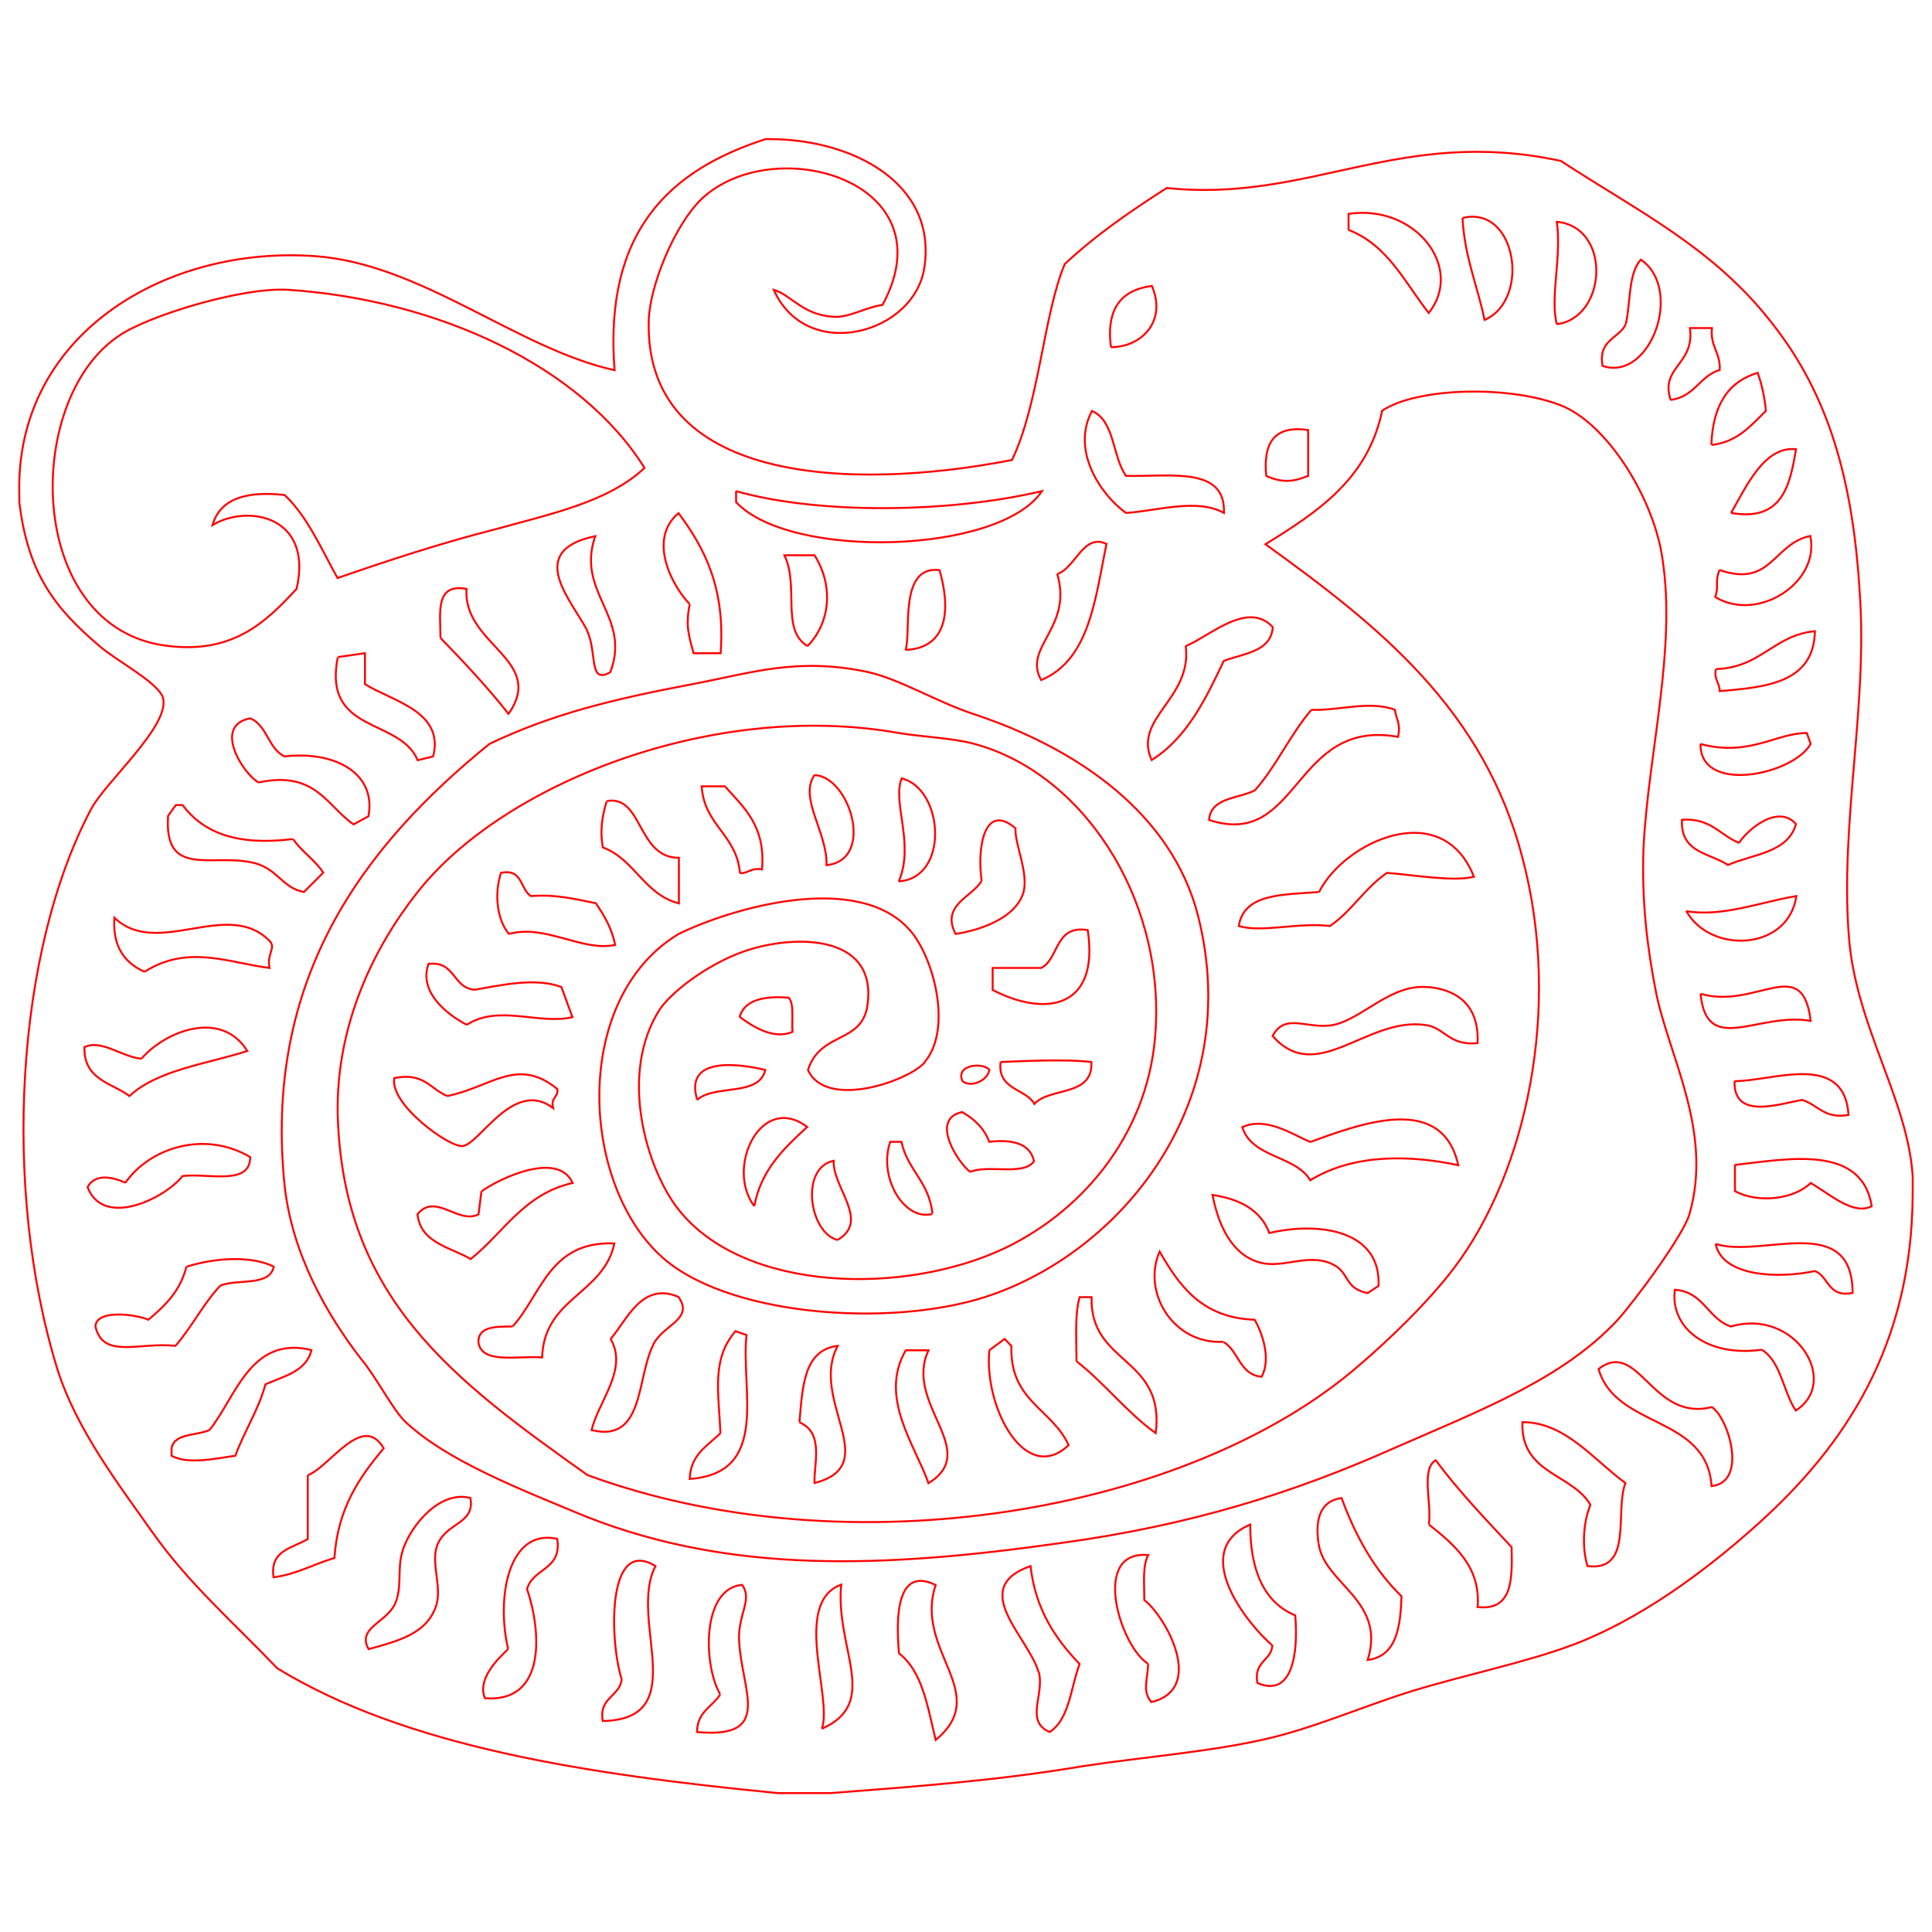
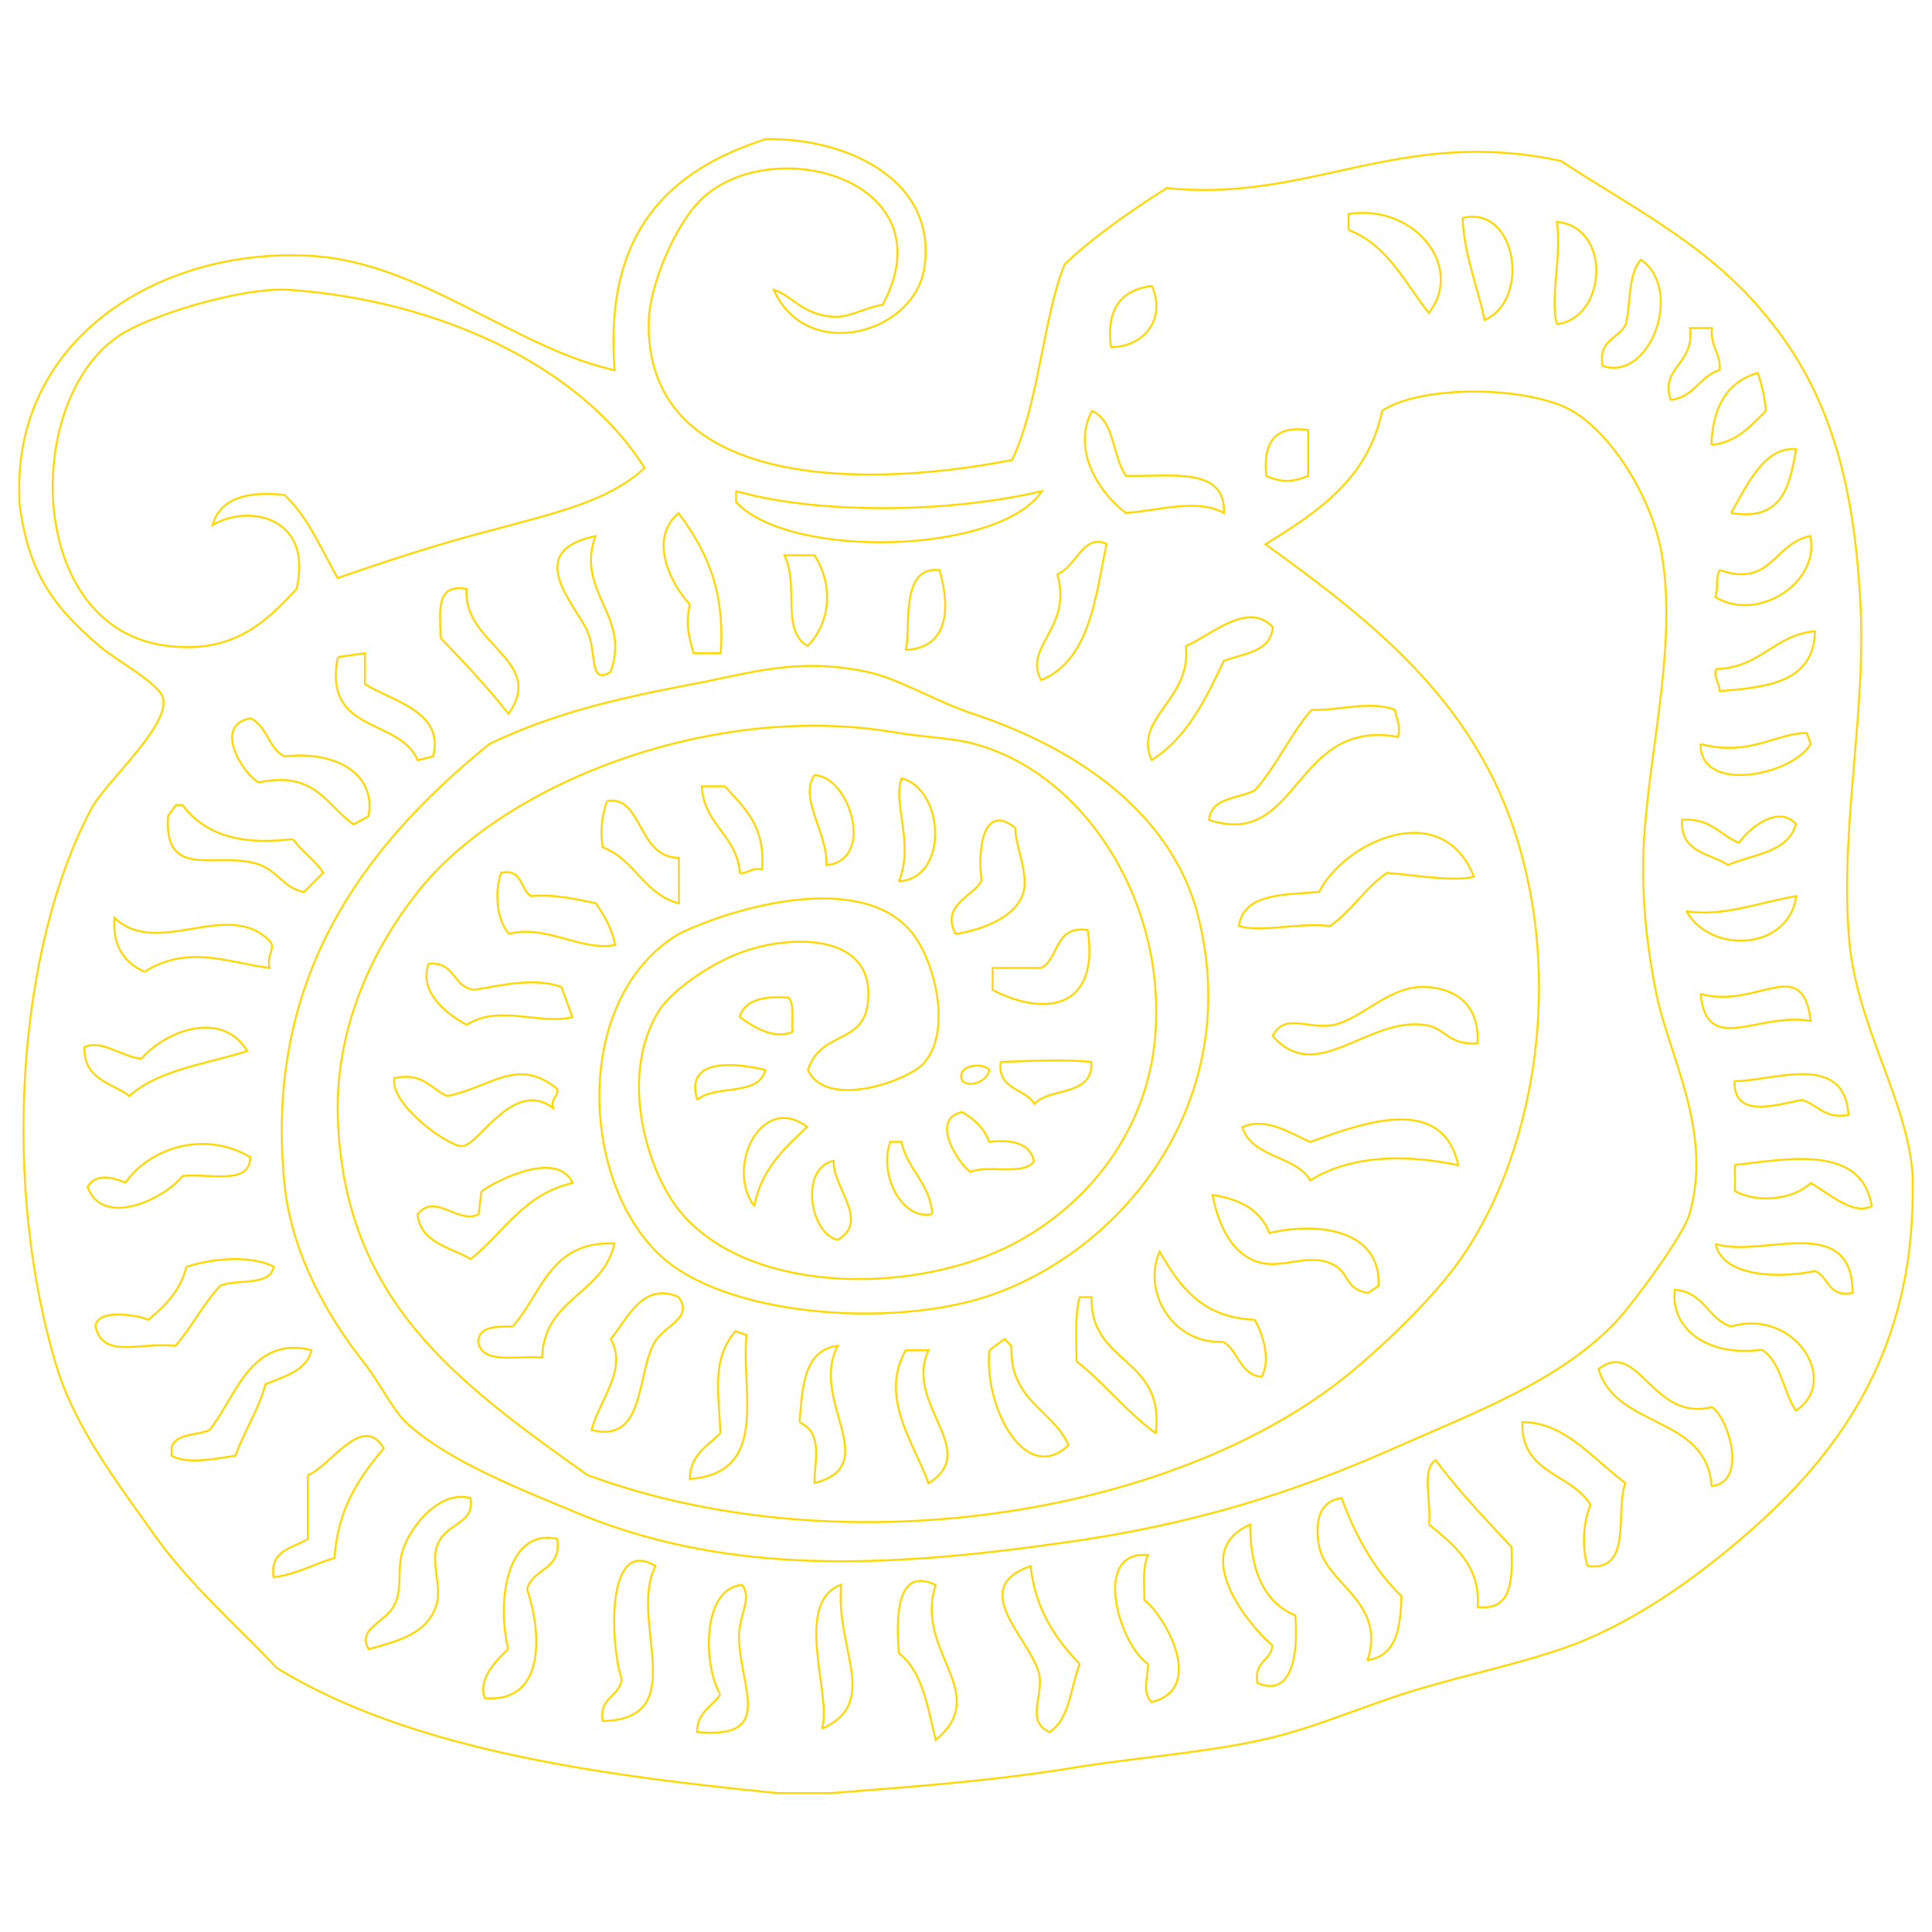
<svg xmlns="http://www.w3.org/2000/svg" viewBox="0 0 1000 1000">
-   <path d="M396.2 72h2c43 0 86.6 22.7 80.3 66-4.6 34.8-61 50.3-78 12 9.2 2.6 15.4 14 33 14 7.8-.5 15-5 23.3-6.2 34.7-64.2-56.4-90-93.7-54.8-14.4 14-26.8 45.5-27.3 62.6-2.6 84 103 89 188 72.5 14-29 16.4-75.6 27.3-101.4 16-15 34.2-27.5 52.8-39.4 74 7.8 120.6-32 204-14 40.4 26.4 79.2 45 109.7 84.5 28 35.7 41.4 78.6 45 139.2 4.2 58-10.3 119.5-5.6 178 3.5 46 30.4 83.8 33 123.7v9.8c-.5 77.7-34.7 129.5-80.2 170.4-28 25.2-61.6 49.6-95.8 62.5-25 9.3-53.8 15-82.8 23.8C705.8 883 679 895 653 900.6c-28.5 6.3-61 8.8-92 13.5-44 7.4-84.5 10.4-131 14h-27.5c-98.4-9.7-192-23.7-259-64.6-23.2-24.3-46-44-64.6-70.4-17.7-25-39.4-53.4-49.2-84.4-29-94.2-21.3-217 17.5-290 7.3-13.8 40-42.3 37.3-56.8-1-7.8-24.8-20.2-33-27.5-23-19.6-37-37.2-41.5-74.5v-3.6c-2.5-83 75.6-129.4 153.3-123.7 55 4 104.6 48 154.8 59-5.6-72 28.5-103.6 78.2-119.6M698 119c20.2 7.8 29 27 41.5 43 18.6-23.3-6.8-56.5-41.5-51.3v8.3m59-6.2c1 20.2 7.8 35.2 11.4 52.8 24-10.4 16.6-59.5-11.3-52.8m48.7 55c26-3.3 28.5-50.3 0-53 2.6 18.2-3.6 39 0 53m35.7 0c-3.6 7.6-14.5 8-12 21.6 25 8.3 42-40 19.8-55-6.7 7.4-5.2 22.4-7.8 33.3m-266.6 12c16.6 0 29-14 21.3-31.7-15.5 2-23.8 11.4-21.2 31.6M149.3 150c-24.8-1.5-74 14-88 24-49.7 33.5-48 151.6 25.4 160.3 33.6 4.2 50.7-12 66.8-29.5 8.8-37.8-25.4-44-43.5-33 4-14 18-17.7 37.3-15.6 12 11.3 19 28 27.4 43 26-9 53.8-18.2 82.3-25.4 28-7.8 58-14 76.6-31.6-33-52.8-107-87-184.3-92.2m715.4 57c12.5-1.6 15-12.4 25.4-15.5.6-8.8-5-12-4-21.7h-11.4c2.6 19-15.6 20-10 37.2m21.3 23.3c13.4-1.6 20-9.8 28-17.6-.6-7.3-2.2-14-4.2-19.7-16 4.7-23.3 17.6-24 37.3M478.6 549.7c14.5-17 4.7-54.4-7.7-68.3-27-30.6-92.2-11.4-119.6 2-55 33-51.2 127.4-9.8 166.2C375 681.2 460 687.4 510 671.3c70.5-22.8 134.7-101 110-197.7-13.6-52.3-61.7-86-116-104-19.2-6.3-38.4-18.2-55-21.8-36.2-7.7-60 .5-90 6.2-44 8.3-74 16-105.6 31C188 438 136 506.8 147.4 614.5c4 34.7 21.6 65.7 39.2 88.5 9.3 11.3 16 25.8 23.3 33 21.6 20.2 59 34.7 94 49.2 75.2 29.5 153.8 26.4 245 13.5 68.3-9.3 121.6-26.4 172.8-49.2 45-19.7 87-35.7 115.5-66.2 9.3-10.4 34.2-44 37.3-55 12.4-43.4-11.4-82.8-17.6-116-4.2-21.7-7.3-45.5-6.2-74 2.5-48.6 17-102 9.8-149-4.2-30-27-67.8-50.7-78.7-26.5-11.4-76.2-10.3-94.4 2C708 248 682 265 655 281.7 713.7 324 768 367 788 444c20.8 78.3 1.7 163-35 211.8-13.5 18-34.2 37.8-49.3 50.7-88 76.6-264.5 106.7-399.6 57C234.8 714.3 177.4 672 174.8 577c-1-47 19.2-87.4 41.4-115.3 44-56 152.8-99.4 249-82.3 12 2 28 2.6 39 5.6 55.8 15 97.8 78.7 94 147-2.5 52.4-36 93.8-78 114-52.3 24.8-135 22.8-168.8-19.7-16.6-20.7-31.6-70.4-9.8-104 7.2-10.4 28-25.4 47-31 24-7.3 64.3-7.3 60.6 27.3-2 22.3-24.3 14.5-31 35.2 9.3 20.7 52.3 5.7 60.5-4m104-284.3c16-1 37-7.8 50.8 0 1-24.4-28-18.6-50.7-19.2-7.2-10.3-5.7-28.4-17.6-33.6-11 20.7 4.7 43.5 17.6 52.8m72.5-19.2c8.3 3.7 14 3.2 21.8 0v-23.7c-18-2.7-23.3 7.2-21.7 23.7M896 265.5c26.4 4.6 30.5-14 33.6-33-16.5-1.7-25.8 19.5-33.6 33m-515-11.4v5.8c28 30 136.6 27 158.3-5.7-48.5 11.5-116.4 12-158.3 0M357 312.7c-2.2 11-.6 16 2 25.4h14c2.5-33.7-8.3-54.4-21.8-72.5-16 13.4-3.6 37.3 5.7 47m-53 14c5.3 11 .6 28 12 21.3 11-29-18-41-7.8-70.4-37.2 7.8-11.4 34.2-4 49.2M890 295c-2.7 7.3 0 7.3-2.2 14 21.8 13.4 54.4-7.3 49.2-31.6-19.2 4-20.2 27-47 17.6m-342.8 2c8.3 28-18 37.8-8.3 55 25-10.4 28-42 33.8-70.5-12-5.6-16 12.4-25.4 15.6M418 334.4c12-12.4 13.4-31.5 3.6-47H406c7.8 16-2 38.8 12 47m50.7 2c22.3-1 23.3-21.6 17.6-41.3-21.2-2.6-14.5 32-17.6 41.4M228 330.2c12 12.4 24.3 25.4 35.2 39.3 19.7-28-23.8-35.7-21.7-64.7-16.6-3-13.5 12.5-13.5 25.4m385.7 4c3.6 27.6-27.5 37.4-17.6 59.2 18.2-11.4 28-31.6 37.3-51.3 10.4-4 24.4-4.6 25.4-17.5-13-14-32.6 4.7-45 9.8m274.3 12c-1 5.7 2 6.7 2 11.3 25-2 48.7-4.6 49.3-31-21.3 2-28 19-51.3 19.6m-713.3-6c-7.8 39.7 32 31 41.4 53.2l8-2c6-23.4-21.4-28.6-35.3-37.4v-16l-14 2m503.7 27.5c-11 13-18 29-29 41.4-8.3 4.5-22.8 3.5-23.8 15.4 47 15.5 43.4-52.8 97.8-43 1.6-6.7-1-9.3-1.6-14-13-5-29.4.6-43.4 0M133.8 405c29.5-6.3 35.2 12 49.2 21.7l7.7-4.2c4.2-21.7-16.5-34-43.4-31-8.3-3.7-9-16-17.7-19.7-19.6 3.6-4 28.5 4.2 33.2M880.2 385c-.5 26.4 48.2 16 57 0l-2-5.6c-16 0-29.6 12.4-55 5.7m-458.6 16c-8.3 12 6.7 29.6 6.2 46.7 25.4-2.6 12-46-6.2-46.6m43.5 55c26.5-1.6 23.4-48 1.6-53.3-5 12.4 6.8 34-1.5 53.3m-82.2-4.2c4.6 0 5.7-3 11.4-2 2-22.3-9.3-32-19.2-43h-12c1.2 20.2 18.2 25 19.8 45m-69-37.2c-2.4 7.7-3.5 15.5-2 23.8 16.6 6.2 21.3 24.3 39.4 29V444c-21.7 0-18.6-32.6-37.3-29.4m-162.6 19.7c-28.5 3.5-46-3-57-17.6H91l-4 5.6c-2.2 32 22 19.7 42.8 24 13.5 2.4 16 13.3 27.5 15.4l10-10c-4.2-6.6-11-10.7-15.6-17.4m748.5 2c-10-4-14.6-13-29.6-12-1 17.2 14.5 17.2 23.8 23.4 13-5.7 31-6.2 35.2-21.2-9.3-10.4-24.8 2.6-29.5 9.8M508 456c-4.6 8.2-21.2 12.4-13.4 27.4 10.3-1.5 31-7.2 35.2-21.7 2.6-10.4-4.7-25-4.2-33-16-13.6-20 9.7-17.5 27.3m174.5 5.7c-18 1.5-38.8.5-41.4 17.6 12 3.6 30.6-2 47.2 0 11.4-7.8 18-19.7 29.5-27.5 13.5 1 34.2 4.7 45 2-16.5-41.8-67.3-18-80.2 8m-419.3 21.6c19-5.2 37.8 9.3 55 5.7-1.7-8.7-5.8-15.4-10-21.6-10.3-2-20.2-4.7-33.6-3.7-5.7-3.6-4.2-14.4-15.5-12-3.6 11-2 24.5 4.2 31.7m609.3-12c12.4 22.4 52.8 20.8 57-7.7-18.2 3-38.4 11-57 7.8M74.8 503c22.7-14.4 44-4.5 64.7-2-1.6-7.2 3.6-10.4 0-14-21.8-22.2-58 9.4-80.3-12-1 15.6 5.7 23.5 15.6 28m464.3-2h-25.3v11.4c27 14 55.4 10 49.2-31-17.2-2.7-14.6 14.5-24 19.6m-297.5 29.5c16.5-10.8 37.2 0 54.8-4l-5.7-15.6c-14-5.3-32.6-.6-45 1.4-11.4-1-9.8-15-23.8-13.4-5.2 14.5 9.3 26 19.7 31.5m638.7-16c3.2 32.6 29.6 9.3 57 14-4.2-35.2-28-5.7-57-14M739.5 511c-19.2-2.2-33.7 16-49.2 19.5-13.5 2.6-25-6.7-31.6 5.7 22.8 26 48.7-9.8 78.7-5.7 10.3 1 12.4 11 27.4 9.4 1-23.5-15.5-28-25.3-29m-356.7 15.4c6.7 5 17.6 12 27.4 7.8-.5-6.3 1-14.5-2-17.7-12.5-1-22.8 1-25.4 10M73.2 548c-10.3-1-20.7-10.2-29.5-6-.5 17 14.5 18.6 23.3 25.3 14.5-13.5 40-16.6 61-23.3-13.4-21.7-42.4-10.4-54.8 4m444.7 1.7c-1.7 14.5 12.8 13.5 17.5 21.7 7.8-8.8 30.5-3.6 29.5-21.7-13-1.6-34.7-.5-47 0m-157 19.6c8.8-8.2 32-1.5 35.2-15.5-12.4-3-42.4-7.7-35.2 15.5m137.2-9.8c4.2 3.7 13 0 14-5.7-3-4-17.6-3-14 5.7m-266.6 7.8c-8.8-3.6-12-12.4-27.4-9.3-2.6 13.4 28 35.7 35.2 35.2 8.8-.5 26.4-35.2 47-19.7-1.4-5.7 2.7-5.2 2.2-9.8-20.7-17-34.2-1-57 3.6m666.3-7.8c-.7 20.2 22.6 12 35 9.8 8.3 2.6 11.4 10 24 7.8-2.2-33-39-17.5-59-17.5m-395.6 47c8.8-4 28 2.2 33-5.6-2-9-10.8-11.4-23.2-10-2.6-7.2-7.8-11.8-14-15.4-17 3.6-2 26.4 4.2 31m176-15.5c-9.4-4-22.8-13.3-35.2-7.7 5 16 27.4 14.5 35.2 27.5 22.7-14 52.2-13 76.6-7.8-8.3-37.3-49.7-21.8-76.6-12m-287.8 33.2c3.6-19 15.5-30 27.4-41-23.8-18-42.5 21-27.4 41M65 612.2c-6.8-3-15.6-5-19.7 2.2 8.2 21.7 40.3 5.7 49.2-5.7 13.4-1.6 35 5.2 35-9.8-23.7-14-52-4.8-64.6 13.3m417.7 16c-1.6-16.5-13-22.7-16-37.2h-5.8c-6.3 17.7 6.7 41 21.7 37.4M898 603v13.5c12.3 6.7 31 4 39.2-4.2 9.8 5.7 22.2 17 31.6 12-5.2-32.2-43.5-24.4-71-21.3m-464.3 38.8c17-9.8-2.6-27-2-41-17.7 3.8-12.5 37.4 2 41m-184.3-25.3l-1.5 12c-10.4 5.5-22.3-11.5-31.6 0 1.6 15 17.2 17 27.5 23.2 17-13.5 27.5-33.7 52.8-39.4-7.7-17-38.3-2-47 4.2M653 653.7c11 2.6 23.8-4.6 35.2 0 11 4.2 6.7 13 19.7 15.6l5.6-3.7c1.5-28.4-30-33.6-56.5-27.4-4.5-12-15.4-17.6-29.4-19.7 3 15.5 10 31.6 25.4 35.2m235-9.8c3.6 17 32.6 18 51.3 14 7.2 2.4 6.7 14 19.6 11.3 0-42.5-47.7-17.6-71-25.4m-622.7 42.8c-8.8 0-17.6 0-17.6 8 1.5 11.7 20.2 7 33 8 1-31 31.7-32.5 37.4-59-33.6-1.4-37.7 26.5-52.7 43m368 8c7.8 4.5 8.3 17 19.7 18 5.2-9.4 0-23.4-3.6-29.5-27.5-1-39-17.7-49.2-35.3-9.3 21.3 7.3 48.2 33 46.7m-536.7-39c-3 12.5-11 20.3-19.7 27.6-5.7-2.6-27-5.8-27.4 3.5 4 17 22.3 8 41.4 10 8.3-9.4 14.5-22 23.3-31.2 9-3.6 25.5.6 27.6-9.8-11.4-5.7-30-4.7-45 0m815.2 43c10 6.2 11 21.7 17.6 31.5 23.3-15-.5-53.3-33.6-43.5-12-4-14-18-29-19-2.6 19.6 16.6 35 45 31M316 693c9.3 15.6-6.2 32.2-9.8 47.2 27 6.7 23.3-26 31.6-43.5 4.6-11 21.7-13.4 13.4-25.4-19-8.3-27 12.5-35.2 21.8m241.2 11.5c14.5 11.3 26 26.4 41 37.2 5-39.8-34.2-35.2-33.2-70.4h-6.2c-2.6 9.4-1.6 21.8-1.6 33.2M373 741.7c-6.8 6.8-15.6 11-16 23.8 41.8-3 26.3-46 29.4-74.5l-5.7-2c-12.4 14.4-8.8 31-7.8 52.7m139.2-43c-3 29.6 18.6 70.5 41 49.3-8.4-18.7-30.6-22.8-29.6-51.3L520 693l-7.8 5.8m-403.8 41.4c-6.7 3-18 1.5-19.6 9.3v4c8.7 4.8 23.8 1.2 33 0 4.7-12.8 12-23.7 15.6-37 10-4.3 21.2-6.8 23.8-17.7-31.6-7.8-39.3 24.8-52.8 41.4m305.4-4c13 5.5 7.3 22 7.8 31.4 36.2-9.3-3-43 12-71-17.7 2.2-18.2 21.3-19.8 39.5m55-37.2c-14 24.3 4.6 48.7 11.8 68.8 27.5-17-13-41 0-68.8h-12M886 728.3c-31 7.8-37.8-35.7-58.6-19.7 9 31 56 23.8 58.5 60.6 19-2 8.7-35.7 0-41M823.2 779c-3.6 8.3-4.6 21.8-1.5 31.6 23.8 3 14-28 19.6-43-16.5-12-31-31.5-53.3-31.5-1 27 26 26.5 35.3 43m-664-15.5v33c-8 4.8-19.8 5.8-17.7 19.8 12-1.6 20.7-6.8 31.5-10 1.7-25.8 13-41.8 25.5-56.8-11-18.6-27.5 9.3-39.3 14M739.5 789c13.4 10.7 27 22 25.3 42.8 18 2 18-14 17.6-31-13.5-14.5-27.4-29-39.3-45-7.7 4.6-2 22.2-3.5 33m-531.2 14c-3 8.8 0 18.6-4 27.5-4.8 9.8-19.8 12.4-13.6 23.3 15-4.2 30.6-7.8 35.2-23.3 2.5-9.4-2.7-20.8 0-29.5 4-13 20-11.4 17.5-25.4-15-4.2-30.5 13-35.2 27.4m474.2-4c2.6 21 35.2 29.4 25.4 60.4 15-2 17-17 17.5-33-14-13.5-23.8-31.2-31-50.8-15 2-12.5 18.6-12 23.3m-23.8 52.8c-.5 8.2-9.8 8.2-7.8 19.6 18.6 8 21.2-16.4 19.6-35-16.5-6.8-23.3-23.8-23.3-47-32 13.8-1 52 11.4 62.5m-395.5 2c-6.2 5.7-16 16-12 25.4 32.2 2.5 29-35.3 21.8-56.5 3-11 18.2-9.8 15.6-26-25.4-5.6-31.6 30.7-25.4 57m331.3 7.8c-.5 9.3-3 14 1.6 19.7 28.5-6.8 7.3-44.5-3.6-52.8 0-8.8-1-17.6 2-23.3-30-2.7-14.4 47.5 0 56.3M321.8 869c-1 9.4-12 9.4-9.8 21.8 47-1 12.8-52.8 27.3-80.2C314 795 315.5 849 321.7 869m216-3.5c3 12-7.4 25.3 5.6 31 10.3-6.7 10.8-22.8 15.5-35.2-12.4-13-22.8-28-25.4-50.7-32.6 11.4-1 36.7 4.2 55m-72.5-10c12.5 9.4 15 28 19.2 45 29.5-24.3-11.4-46 0-80.2-20-9.8-20.7 16-19 35.2M372.8 877c-4.2 6.6-12 9-12 19.5 39.4 3.6 23.3-20.7 21.8-46.6-1-14 7.2-21.8 1.5-29.6-21.2 2-20 42-11.4 56.5m52.7 18c30.6-13.5 6.8-41.4 10-74.6-25.5 9.3-4.3 58.5-10 74.6" clip-rule="evenodd" stroke="red" stroke-miterlimit="10" fill="none" />
+   <path d="M396.2 72h2c43 0 86.6 22.7 80.3 66-4.6 34.8-61 50.3-78 12 9.2 2.6 15.4 14 33 14 7.8-.5 15-5 23.3-6.2 34.7-64.2-56.4-90-93.7-54.8-14.4 14-26.8 45.5-27.3 62.6-2.6 84 103 89 188 72.5 14-29 16.4-75.6 27.3-101.4 16-15 34.2-27.5 52.8-39.4 74 7.8 120.6-32 204-14 40.4 26.4 79.2 45 109.7 84.5 28 35.7 41.4 78.6 45 139.2 4.2 58-10.3 119.5-5.6 178 3.5 46 30.4 83.8 33 123.7v9.8c-.5 77.7-34.7 129.5-80.2 170.4-28 25.2-61.6 49.6-95.8 62.5-25 9.3-53.8 15-82.8 23.8C705.8 883 679 895 653 900.6c-28.5 6.3-61 8.8-92 13.5-44 7.4-84.5 10.4-131 14h-27.5c-98.4-9.7-192-23.7-259-64.6-23.2-24.3-46-44-64.6-70.4-17.7-25-39.4-53.4-49.2-84.4-29-94.2-21.3-217 17.5-290 7.3-13.8 40-42.3 37.3-56.8-1-7.8-24.8-20.2-33-27.5-23-19.6-37-37.2-41.5-74.5v-3.6c-2.5-83 75.6-129.4 153.3-123.7 55 4 104.6 48 154.8 59-5.6-72 28.5-103.6 78.2-119.6M698 119c20.2 7.8 29 27 41.5 43 18.6-23.3-6.8-56.5-41.5-51.3v8.3m59-6.2c1 20.2 7.8 35.2 11.4 52.8 24-10.4 16.6-59.5-11.3-52.8m48.7 55c26-3.3 28.5-50.3 0-53 2.6 18.2-3.6 39 0 53m35.7 0c-3.6 7.6-14.5 8-12 21.6 25 8.3 42-40 19.8-55-6.7 7.4-5.2 22.4-7.8 33.3m-266.6 12c16.6 0 29-14 21.3-31.7-15.5 2-23.8 11.4-21.2 31.6M149.3 150c-24.8-1.5-74 14-88 24-49.7 33.5-48 151.6 25.4 160.3 33.6 4.2 50.7-12 66.8-29.5 8.8-37.8-25.4-44-43.5-33 4-14 18-17.7 37.3-15.6 12 11.3 19 28 27.4 43 26-9 53.8-18.2 82.3-25.4 28-7.8 58-14 76.6-31.6-33-52.8-107-87-184.3-92.2m715.4 57c12.5-1.6 15-12.4 25.4-15.5.6-8.8-5-12-4-21.7h-11.4c2.6 19-15.6 20-10 37.2m21.3 23.3c13.4-1.6 20-9.8 28-17.6-.6-7.3-2.2-14-4.2-19.7-16 4.7-23.3 17.6-24 37.3M478.6 549.7c14.5-17 4.7-54.4-7.7-68.3-27-30.6-92.2-11.4-119.6 2-55 33-51.2 127.4-9.8 166.2C375 681.2 460 687.4 510 671.3c70.5-22.8 134.7-101 110-197.7-13.6-52.3-61.7-86-116-104-19.2-6.3-38.4-18.2-55-21.8-36.2-7.7-60 .5-90 6.2-44 8.3-74 16-105.6 31C188 438 136 506.8 147.4 614.5c4 34.7 21.6 65.7 39.2 88.5 9.3 11.3 16 25.8 23.3 33 21.6 20.2 59 34.7 94 49.2 75.2 29.5 153.8 26.4 245 13.5 68.3-9.3 121.6-26.4 172.8-49.2 45-19.7 87-35.7 115.5-66.2 9.3-10.4 34.2-44 37.3-55 12.4-43.4-11.4-82.8-17.6-116-4.2-21.7-7.3-45.5-6.2-74 2.5-48.6 17-102 9.8-149-4.2-30-27-67.8-50.7-78.7-26.5-11.4-76.2-10.3-94.4 2C708 248 682 265 655 281.7 713.7 324 768 367 788 444c20.8 78.3 1.7 163-35 211.8-13.5 18-34.2 37.8-49.3 50.7-88 76.6-264.5 106.7-399.6 57C234.8 714.3 177.4 672 174.8 577c-1-47 19.2-87.4 41.4-115.3 44-56 152.8-99.4 249-82.3 12 2 28 2.6 39 5.6 55.8 15 97.8 78.7 94 147-2.5 52.4-36 93.8-78 114-52.3 24.8-135 22.8-168.8-19.7-16.6-20.7-31.6-70.4-9.8-104 7.2-10.4 28-25.4 47-31 24-7.3 64.3-7.3 60.6 27.3-2 22.3-24.3 14.5-31 35.2 9.3 20.7 52.3 5.7 60.5-4m104-284.3c16-1 37-7.8 50.8 0 1-24.4-28-18.6-50.7-19.2-7.2-10.3-5.7-28.4-17.6-33.6-11 20.7 4.7 43.5 17.6 52.8m72.5-19.2c8.3 3.7 14 3.2 21.8 0v-23.7c-18-2.7-23.3 7.2-21.7 23.7M896 265.5c26.4 4.6 30.5-14 33.6-33-16.5-1.7-25.8 19.5-33.6 33m-515-11.4v5.8c28 30 136.6 27 158.3-5.7-48.5 11.5-116.4 12-158.3 0M357 312.7c-2.2 11-.6 16 2 25.4h14c2.5-33.7-8.3-54.4-21.8-72.5-16 13.4-3.6 37.3 5.7 47m-53 14c5.3 11 .6 28 12 21.3 11-29-18-41-7.8-70.4-37.2 7.8-11.4 34.2-4 49.2M890 295c-2.7 7.3 0 7.3-2.2 14 21.8 13.4 54.4-7.3 49.2-31.6-19.2 4-20.2 27-47 17.6m-342.8 2c8.3 28-18 37.8-8.3 55 25-10.4 28-42 33.8-70.5-12-5.6-16 12.4-25.4 15.6M418 334.4c12-12.4 13.4-31.5 3.6-47H406c7.8 16-2 38.8 12 47m50.7 2c22.3-1 23.3-21.6 17.6-41.3-21.2-2.6-14.5 32-17.6 41.4M228 330.2c12 12.4 24.3 25.4 35.2 39.3 19.7-28-23.8-35.7-21.7-64.7-16.6-3-13.5 12.5-13.5 25.4m385.7 4c3.6 27.6-27.5 37.4-17.6 59.2 18.2-11.4 28-31.6 37.3-51.3 10.4-4 24.4-4.6 25.4-17.5-13-14-32.6 4.7-45 9.8m274.3 12c-1 5.7 2 6.7 2 11.3 25-2 48.7-4.6 49.3-31-21.3 2-28 19-51.3 19.6m-713.3-6c-7.8 39.7 32 31 41.4 53.2l8-2c6-23.4-21.4-28.6-35.3-37.4v-16l-14 2m503.7 27.5c-11 13-18 29-29 41.4-8.3 4.5-22.8 3.5-23.8 15.4 47 15.5 43.4-52.8 97.8-43 1.6-6.7-1-9.3-1.6-14-13-5-29.4.6-43.4 0M133.8 405c29.5-6.3 35.2 12 49.2 21.7l7.7-4.2c4.2-21.7-16.5-34-43.4-31-8.3-3.7-9-16-17.7-19.7-19.6 3.6-4 28.5 4.2 33.2M880.2 385c-.5 26.4 48.2 16 57 0l-2-5.6c-16 0-29.6 12.4-55 5.7m-458.6 16c-8.3 12 6.7 29.6 6.2 46.7 25.4-2.6 12-46-6.2-46.6m43.5 55c26.5-1.6 23.4-48 1.6-53.3-5 12.4 6.8 34-1.5 53.3m-82.2-4.2c4.6 0 5.7-3 11.4-2 2-22.3-9.3-32-19.2-43h-12c1.2 20.2 18.2 25 19.8 45m-69-37.2c-2.4 7.7-3.5 15.5-2 23.8 16.6 6.2 21.3 24.3 39.4 29V444c-21.7 0-18.6-32.6-37.3-29.4m-162.6 19.7c-28.5 3.5-46-3-57-17.6H91l-4 5.6c-2.2 32 22 19.7 42.8 24 13.5 2.4 16 13.3 27.5 15.4l10-10c-4.2-6.6-11-10.7-15.6-17.4m748.5 2c-10-4-14.6-13-29.6-12-1 17.2 14.5 17.2 23.8 23.4 13-5.7 31-6.2 35.2-21.2-9.3-10.4-24.8 2.6-29.5 9.8M508 456c-4.6 8.2-21.2 12.4-13.4 27.4 10.3-1.5 31-7.2 35.2-21.7 2.6-10.4-4.7-25-4.2-33-16-13.6-20 9.7-17.5 27.3m174.5 5.7c-18 1.5-38.8.5-41.4 17.6 12 3.6 30.6-2 47.2 0 11.4-7.8 18-19.7 29.5-27.5 13.5 1 34.2 4.7 45 2-16.5-41.8-67.3-18-80.2 8m-419.3 21.6c19-5.2 37.8 9.3 55 5.7-1.7-8.7-5.8-15.4-10-21.6-10.3-2-20.2-4.7-33.6-3.7-5.7-3.6-4.2-14.4-15.5-12-3.6 11-2 24.5 4.2 31.7m609.3-12c12.4 22.4 52.8 20.8 57-7.7-18.2 3-38.4 11-57 7.8M74.8 503c22.7-14.4 44-4.5 64.7-2-1.6-7.2 3.6-10.4 0-14-21.8-22.2-58 9.4-80.3-12-1 15.6 5.7 23.5 15.6 28m464.3-2h-25.3v11.4c27 14 55.4 10 49.2-31-17.2-2.7-14.6 14.5-24 19.6m-297.5 29.5c16.5-10.8 37.2 0 54.8-4l-5.7-15.6c-14-5.3-32.6-.6-45 1.4-11.4-1-9.8-15-23.8-13.4-5.2 14.5 9.3 26 19.7 31.5m638.7-16c3.2 32.6 29.6 9.3 57 14-4.2-35.2-28-5.7-57-14M739.5 511c-19.2-2.2-33.7 16-49.2 19.5-13.5 2.6-25-6.7-31.6 5.7 22.8 26 48.7-9.8 78.7-5.7 10.3 1 12.4 11 27.4 9.4 1-23.5-15.5-28-25.3-29m-356.7 15.4c6.7 5 17.6 12 27.4 7.8-.5-6.3 1-14.5-2-17.7-12.5-1-22.8 1-25.4 10M73.2 548c-10.3-1-20.7-10.2-29.5-6-.5 17 14.5 18.6 23.3 25.3 14.5-13.5 40-16.6 61-23.3-13.4-21.7-42.4-10.4-54.8 4m444.7 1.7c-1.7 14.5 12.8 13.5 17.5 21.7 7.8-8.8 30.5-3.6 29.5-21.7-13-1.6-34.7-.5-47 0m-157 19.6c8.8-8.2 32-1.5 35.2-15.5-12.4-3-42.4-7.7-35.2 15.5m137.2-9.8c4.2 3.7 13 0 14-5.7-3-4-17.6-3-14 5.7m-266.6 7.8c-8.8-3.6-12-12.4-27.4-9.3-2.6 13.4 28 35.7 35.2 35.2 8.8-.5 26.4-35.2 47-19.7-1.4-5.7 2.7-5.2 2.2-9.8-20.7-17-34.2-1-57 3.6m666.3-7.8c-.7 20.2 22.6 12 35 9.8 8.3 2.6 11.4 10 24 7.8-2.2-33-39-17.5-59-17.5m-395.6 47c8.8-4 28 2.2 33-5.6-2-9-10.8-11.4-23.2-10-2.6-7.2-7.8-11.8-14-15.4-17 3.6-2 26.4 4.2 31m176-15.5c-9.4-4-22.8-13.3-35.2-7.7 5 16 27.4 14.5 35.2 27.5 22.7-14 52.2-13 76.6-7.8-8.3-37.3-49.7-21.8-76.6-12m-287.8 33.2c3.6-19 15.5-30 27.4-41-23.8-18-42.5 21-27.4 41M65 612.2c-6.8-3-15.6-5-19.7 2.2 8.2 21.7 40.3 5.7 49.2-5.7 13.4-1.6 35 5.2 35-9.8-23.7-14-52-4.8-64.6 13.3m417.7 16c-1.6-16.5-13-22.7-16-37.2h-5.8c-6.3 17.7 6.7 41 21.7 37.4M898 603v13.5c12.3 6.7 31 4 39.2-4.2 9.8 5.7 22.2 17 31.6 12-5.2-32.2-43.5-24.4-71-21.3m-464.3 38.8c17-9.8-2.6-27-2-41-17.7 3.8-12.5 37.4 2 41m-184.3-25.3l-1.5 12c-10.4 5.5-22.3-11.5-31.6 0 1.6 15 17.2 17 27.5 23.2 17-13.5 27.5-33.7 52.8-39.4-7.7-17-38.3-2-47 4.2M653 653.7c11 2.6 23.8-4.6 35.2 0 11 4.2 6.7 13 19.7 15.6l5.6-3.7c1.5-28.4-30-33.6-56.5-27.4-4.5-12-15.4-17.6-29.4-19.7 3 15.5 10 31.6 25.4 35.2m235-9.8c3.6 17 32.6 18 51.3 14 7.2 2.4 6.7 14 19.6 11.3 0-42.5-47.7-17.6-71-25.4m-622.7 42.8c-8.8 0-17.6 0-17.6 8 1.5 11.7 20.2 7 33 8 1-31 31.7-32.5 37.4-59-33.6-1.4-37.7 26.5-52.7 43m368 8c7.8 4.5 8.3 17 19.7 18 5.2-9.4 0-23.4-3.6-29.5-27.5-1-39-17.7-49.2-35.3-9.3 21.3 7.3 48.2 33 46.7m-536.7-39c-3 12.5-11 20.3-19.7 27.6-5.7-2.6-27-5.8-27.4 3.5 4 17 22.3 8 41.4 10 8.3-9.4 14.5-22 23.3-31.2 9-3.6 25.5.6 27.6-9.8-11.4-5.7-30-4.7-45 0m815.2 43c10 6.2 11 21.7 17.6 31.5 23.3-15-.5-53.3-33.6-43.5-12-4-14-18-29-19-2.6 19.6 16.6 35 45 31M316 693c9.3 15.6-6.2 32.2-9.8 47.2 27 6.7 23.3-26 31.6-43.5 4.6-11 21.7-13.4 13.4-25.4-19-8.3-27 12.5-35.2 21.8m241.2 11.5c14.5 11.3 26 26.4 41 37.2 5-39.8-34.2-35.2-33.2-70.4h-6.2c-2.6 9.4-1.6 21.8-1.6 33.2M373 741.7c-6.8 6.8-15.6 11-16 23.8 41.8-3 26.3-46 29.4-74.5l-5.7-2c-12.4 14.4-8.8 31-7.8 52.7m139.2-43c-3 29.6 18.6 70.5 41 49.3-8.4-18.7-30.6-22.8-29.6-51.3L520 693l-7.8 5.8m-403.8 41.4c-6.7 3-18 1.5-19.6 9.3v4c8.7 4.8 23.8 1.2 33 0 4.7-12.8 12-23.7 15.6-37 10-4.3 21.2-6.8 23.8-17.7-31.6-7.8-39.3 24.8-52.8 41.4m305.4-4c13 5.5 7.3 22 7.8 31.4 36.2-9.3-3-43 12-71-17.7 2.2-18.2 21.3-19.8 39.5m55-37.2c-14 24.3 4.6 48.7 11.8 68.8 27.5-17-13-41 0-68.8h-12M886 728.3c-31 7.8-37.8-35.7-58.6-19.7 9 31 56 23.8 58.5 60.6 19-2 8.7-35.7 0-41M823.2 779c-3.6 8.3-4.6 21.8-1.5 31.6 23.8 3 14-28 19.6-43-16.5-12-31-31.5-53.3-31.5-1 27 26 26.5 35.3 43m-664-15.5v33c-8 4.8-19.8 5.8-17.7 19.8 12-1.6 20.7-6.8 31.5-10 1.7-25.8 13-41.8 25.5-56.8-11-18.6-27.5 9.3-39.3 14M739.5 789c13.4 10.7 27 22 25.3 42.8 18 2 18-14 17.6-31-13.5-14.5-27.4-29-39.3-45-7.7 4.6-2 22.2-3.5 33m-531.2 14c-3 8.8 0 18.6-4 27.5-4.8 9.8-19.8 12.4-13.6 23.3 15-4.2 30.6-7.8 35.2-23.3 2.5-9.4-2.7-20.8 0-29.5 4-13 20-11.4 17.5-25.4-15-4.2-30.5 13-35.2 27.4m474.2-4c2.6 21 35.2 29.4 25.4 60.4 15-2 17-17 17.5-33-14-13.5-23.8-31.2-31-50.8-15 2-12.5 18.6-12 23.3m-23.8 52.8c-.5 8.2-9.8 8.2-7.8 19.6 18.6 8 21.2-16.4 19.6-35-16.5-6.8-23.3-23.8-23.3-47-32 13.8-1 52 11.4 62.5m-395.5 2c-6.2 5.7-16 16-12 25.4 32.2 2.5 29-35.3 21.8-56.5 3-11 18.2-9.8 15.6-26-25.4-5.6-31.6 30.7-25.4 57m331.3 7.8c-.5 9.3-3 14 1.6 19.7 28.5-6.8 7.3-44.5-3.6-52.8 0-8.8-1-17.6 2-23.3-30-2.7-14.4 47.5 0 56.3M321.8 869c-1 9.4-12 9.4-9.8 21.8 47-1 12.8-52.8 27.3-80.2C314 795 315.5 849 321.7 869m216-3.5c3 12-7.4 25.3 5.6 31 10.3-6.7 10.8-22.8 15.5-35.2-12.4-13-22.8-28-25.4-50.7-32.6 11.4-1 36.7 4.2 55m-72.5-10c12.5 9.4 15 28 19.2 45 29.5-24.3-11.4-46 0-80.2-20-9.8-20.7 16-19 35.2M372.8 877c-4.2 6.6-12 9-12 19.5 39.4 3.6 23.3-20.7 21.8-46.6-1-14 7.2-21.8 1.5-29.6-21.2 2-20 42-11.4 56.5m52.7 18c30.6-13.5 6.8-41.4 10-74.6-25.5 9.3-4.3 58.5-10 74.6" clip-rule="evenodd" stroke="gold" stroke-miterlimit="10" fill="none" />
</svg>
